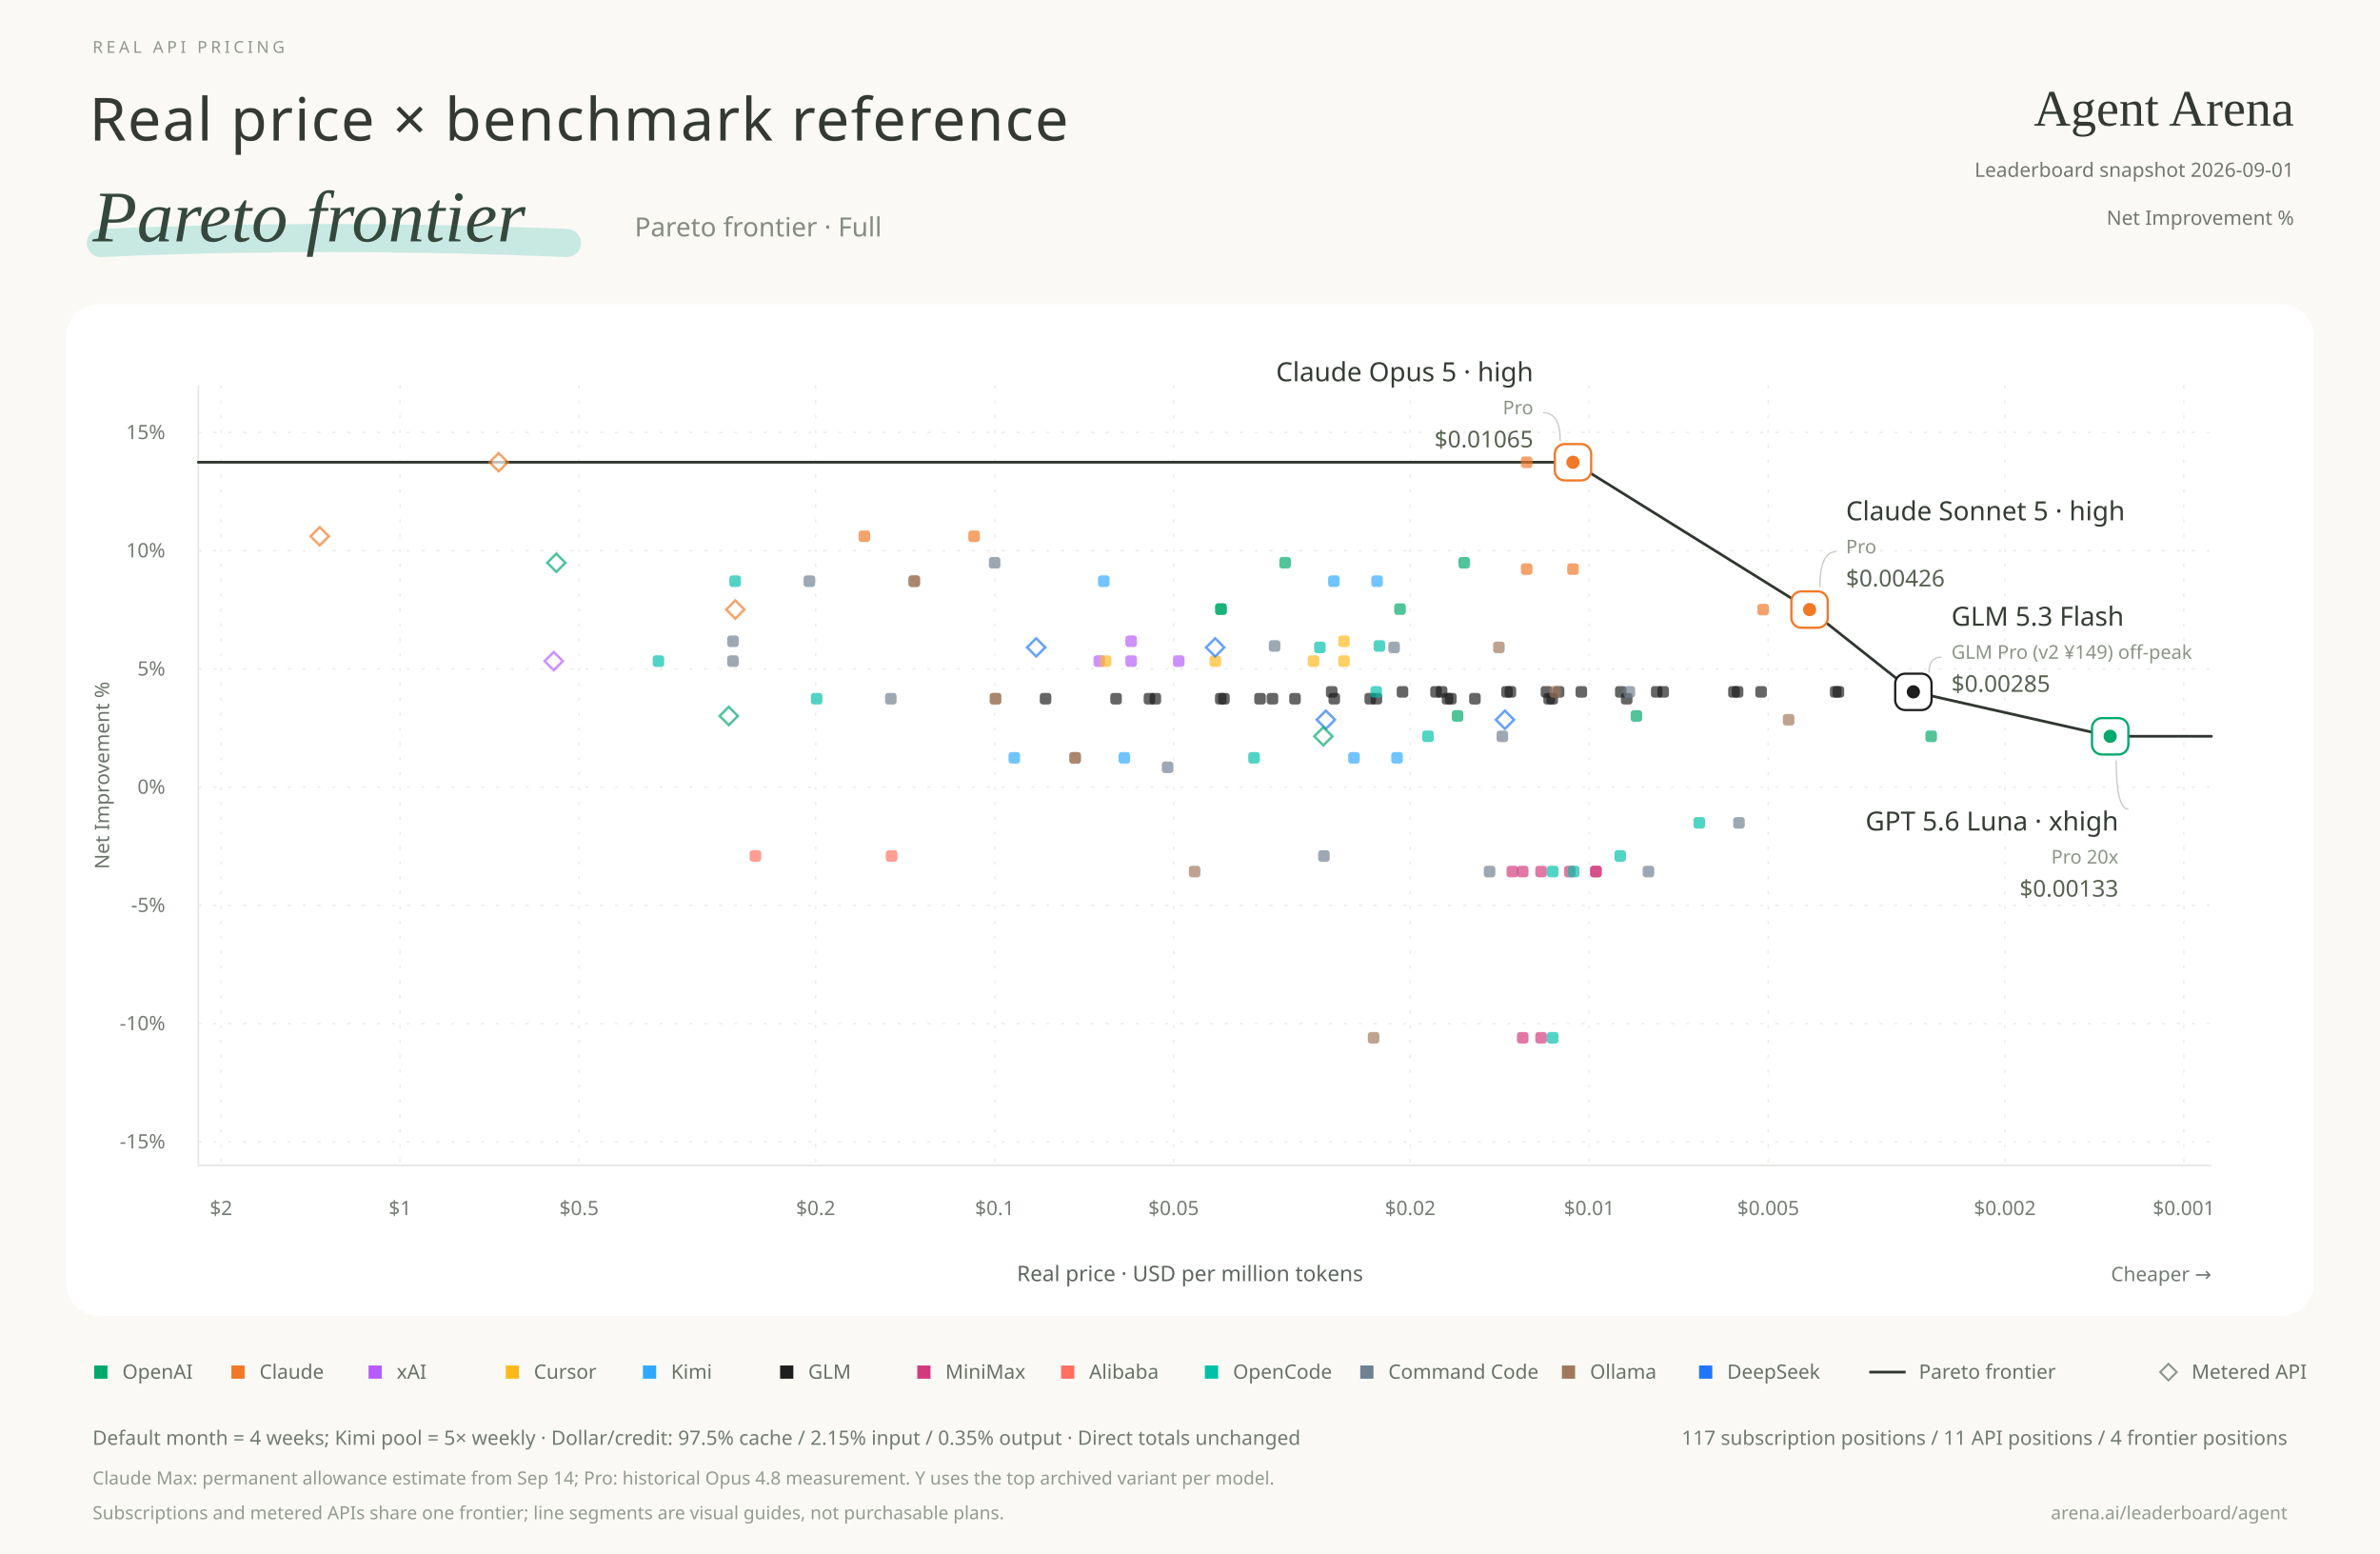
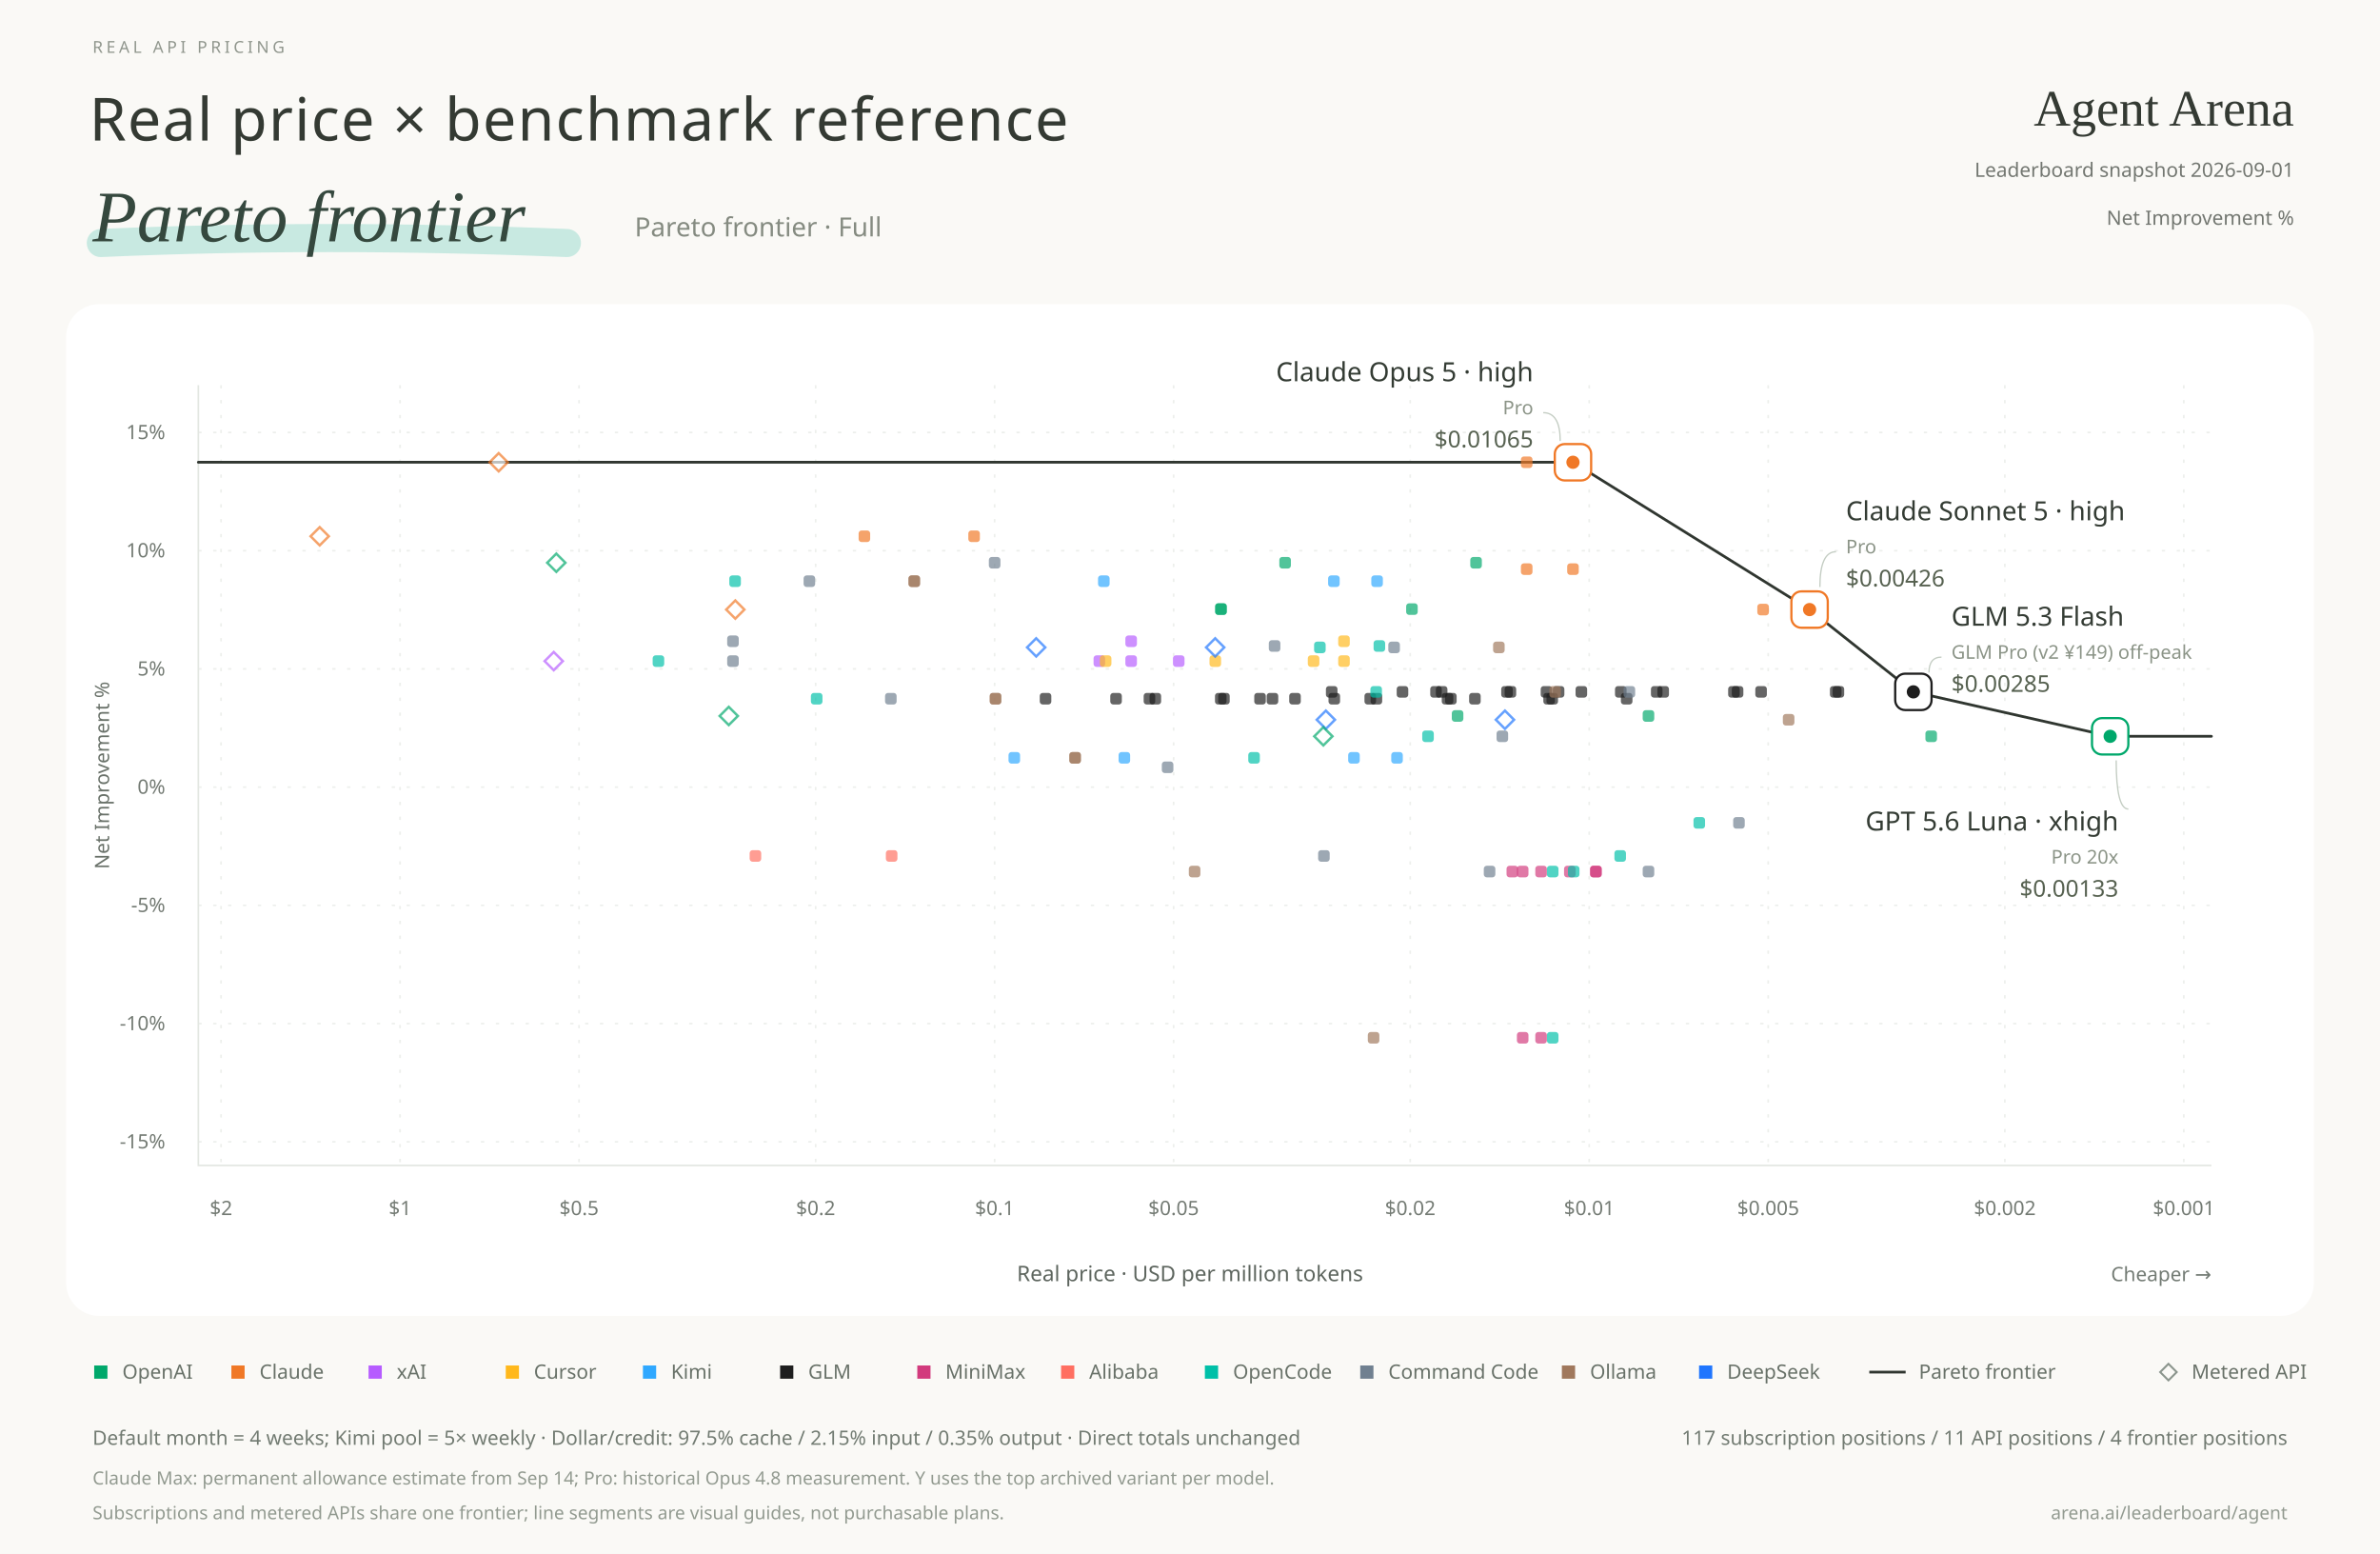
<svg xmlns="http://www.w3.org/2000/svg" width="1440" height="940" viewBox="0 0 1440 940" role="img" aria-labelledby="title desc">
  <style>text{font-family:"Microsoft YaHei","Segoe UI",sans-serif} .serif{font-family:"Times New Roman",serif} .number{font-family:"Segoe UI",sans-serif;font-variant-numeric:tabular-nums} .label-name{paint-order:stroke;stroke:#fff;stroke-width:5px;stroke-linejoin:round} .point:hover{opacity:1}</style>
  <rect width="1440" height="940" fill="#FAF9F6" />
  <text x="56.000" y="32.000" font-size="10" fill="#90968D" text-anchor="start" font-weight="400" letter-spacing="2.1">REAL API PRICING</text>
  <text x="54.000" y="85.000" font-size="36" fill="#343A33" text-anchor="start" font-weight="300" letter-spacing=".8">Real price × benchmark reference</text>
  <path d="M61 147 Q197 141 343 147" stroke="#9FDDD0" stroke-width="17" stroke-linecap="round" opacity=".55" fill="none" />
  <text x="56.000" y="146.000" font-size="44" fill="#35483E" text-anchor="start" font-weight="400" class="serif" font-style="italic">Pareto frontier</text>
  <text x="384.000" y="143.000" font-size="16" fill="#858B81" text-anchor="start" font-weight="300">Pareto frontier · Full</text>
  <text x="1388.000" y="76.000" font-size="31" fill="#343A33" text-anchor="end" font-weight="400" class="serif">Agent Arena</text>
  <text x="1388.000" y="107.000" font-size="12" fill="#737771" text-anchor="end" font-weight="400">Leaderboard snapshot  2026-09-01</text>
  <text x="1388.000" y="136.000" font-size="12" fill="#737771" text-anchor="end" font-weight="400">Net Improvement %</text>
  <rect x="40" y="184" width="1360" height="612" rx="20" fill="#FFFFFF" />
  <path d="M1321.304 233V705" stroke="#E8EBE7" stroke-dasharray="2 7" opacity=".8" />
  <text x="1321.304" y="735.000" font-size="12" fill="#747B74" text-anchor="middle" font-weight="400" class="number">$0.001</text>
  <path d="M1213.008 233V705" stroke="#E8EBE7" stroke-dasharray="2 7" opacity=".8" />
  <text x="1213.008" y="735.000" font-size="12" fill="#747B74" text-anchor="middle" font-weight="400" class="number">$0.002</text>
  <path d="M1069.848 233V705" stroke="#E8EBE7" stroke-dasharray="2 7" opacity=".8" />
  <text x="1069.848" y="735.000" font-size="12" fill="#747B74" text-anchor="middle" font-weight="400" class="number">$0.005</text>
  <path d="M961.552 233V705" stroke="#E8EBE7" stroke-dasharray="2 7" opacity=".8" />
  <text x="961.552" y="735.000" font-size="12" fill="#747B74" text-anchor="middle" font-weight="400" class="number">$0.01</text>
  <path d="M853.255 233V705" stroke="#E8EBE7" stroke-dasharray="2 7" opacity=".8" />
  <text x="853.255" y="735.000" font-size="12" fill="#747B74" text-anchor="middle" font-weight="400" class="number">$0.02</text>
  <path d="M710.095 233V705" stroke="#E8EBE7" stroke-dasharray="2 7" opacity=".8" />
  <text x="710.095" y="735.000" font-size="12" fill="#747B74" text-anchor="middle" font-weight="400" class="number">$0.05</text>
  <path d="M601.799 233V705" stroke="#E8EBE7" stroke-dasharray="2 7" opacity=".8" />
  <text x="601.799" y="735.000" font-size="12" fill="#747B74" text-anchor="middle" font-weight="400" class="number">$0.1</text>
  <path d="M493.503 233V705" stroke="#E8EBE7" stroke-dasharray="2 7" opacity=".8" />
  <text x="493.503" y="735.000" font-size="12" fill="#747B74" text-anchor="middle" font-weight="400" class="number">$0.2</text>
  <path d="M350.343 233V705" stroke="#E8EBE7" stroke-dasharray="2 7" opacity=".8" />
  <text x="350.343" y="735.000" font-size="12" fill="#747B74" text-anchor="middle" font-weight="400" class="number">$0.5</text>
  <path d="M242.047 233V705" stroke="#E8EBE7" stroke-dasharray="2 7" opacity=".8" />
  <text x="242.047" y="735.000" font-size="12" fill="#747B74" text-anchor="middle" font-weight="400" class="number">$1</text>
  <path d="M133.751 233V705" stroke="#E8EBE7" stroke-dasharray="2 7" opacity=".8" />
  <text x="133.751" y="735.000" font-size="12" fill="#747B74" text-anchor="middle" font-weight="400" class="number">$2</text>
  <path d="M120 690.697H1338" stroke="#E8EBE7" stroke-dasharray="2 7" opacity=".8" />
  <text x="100.000" y="694.697" font-size="12" fill="#747B74" text-anchor="end" font-weight="400" class="number">-15%</text>
  <path d="M120 619.182H1338" stroke="#E8EBE7" stroke-dasharray="2 7" opacity=".8" />
  <text x="100.000" y="623.182" font-size="12" fill="#747B74" text-anchor="end" font-weight="400" class="number">-10%</text>
  <path d="M120 547.667H1338" stroke="#E8EBE7" stroke-dasharray="2 7" opacity=".8" />
  <text x="100.000" y="551.667" font-size="12" fill="#747B74" text-anchor="end" font-weight="400" class="number">-5%</text>
  <path d="M120 476.152H1338" stroke="#E8EBE7" stroke-dasharray="2 7" opacity=".8" />
  <text x="100.000" y="480.152" font-size="12" fill="#747B74" text-anchor="end" font-weight="400" class="number">0%</text>
  <path d="M120 404.636H1338" stroke="#E8EBE7" stroke-dasharray="2 7" opacity=".8" />
  <text x="100.000" y="408.636" font-size="12" fill="#747B74" text-anchor="end" font-weight="400" class="number">5%</text>
  <path d="M120 333.121H1338" stroke="#E8EBE7" stroke-dasharray="2 7" opacity=".8" />
  <text x="100.000" y="337.121" font-size="12" fill="#747B74" text-anchor="end" font-weight="400" class="number">10%</text>
  <path d="M120 261.606H1338" stroke="#E8EBE7" stroke-dasharray="2 7" opacity=".8" />
  <text x="100.000" y="265.606" font-size="12" fill="#747B74" text-anchor="end" font-weight="400" class="number">15%</text>
  <path d="M120 233V705H1338" fill="none" stroke="#E3E7E2" />
  <text x="66.000" y="469.000" font-size="12" fill="#697169" text-anchor="middle" font-weight="400" transform="rotate(-90 66 469.0)">Net Improvement %</text>
  <text x="720.000" y="775.000" font-size="13" fill="#5D655E" text-anchor="middle" font-weight="400">Real price · USD per million tokens</text>
  <text x="1338.000" y="775.000" font-size="12" fill="#737B74" text-anchor="end" font-weight="400">Cheaper →</text>
  <path id="frontier" d="M120.000,279.628 L951.712,279.628 L1094.872,368.736 L1157.672,418.510 L1276.748,445.400 L1338.000,445.400" fill="none" stroke="#303630" stroke-width="1.65" stroke-linecap="round" stroke-linejoin="round" />
  <g class="point" data-billing="subscription" data-frontier="false" data-price="0.03247" data-score="9.49" data-x="777.545" data-y="340.416" transform="translate(777.545 340.416)">
    <rect x="-3.5" y="-3.5" width="7" height="7" rx="1.8" fill="#00A86B" opacity=".68" />
  </g>
-   <g class="point" data-billing="subscription" data-frontier="false" data-price="0.01623" data-score="9.49" data-x="885.889" data-y="340.416" transform="translate(885.889 340.416)">
+   <g class="point" data-billing="subscription" data-frontier="false" data-price="0.0155" data-score="9.49" data-x="893.079" data-y="340.416" transform="translate(893.079 340.416)">
    <rect x="-3.5" y="-3.5" width="7" height="7" rx="1.8" fill="#00A86B" opacity=".68" />
  </g>
  <g class="point" data-billing="subscription" data-frontier="false" data-price="0.00266" data-score="2.15" data-x="1168.452" data-y="445.400" transform="translate(1168.452 445.400)">
    <rect x="-3.5" y="-3.5" width="7" height="7" rx="1.8" fill="#00A86B" opacity=".68" />
  </g>
  <g class="point" data-billing="subscription" data-frontier="true" data-price="0.00133" data-score="2.15" data-x="1276.748" data-y="445.400" transform="translate(1276.748 445.400)">
    <rect x="-11" y="-11" width="22" height="22" rx="6" fill="#FFF" stroke="#00A86B" stroke-width="1.35" />
    <circle r="4" fill="#00A86B" />
  </g>
  <g class="point" data-billing="subscription" data-frontier="true" data-price="0.01065" data-score="13.74" data-x="951.712" data-y="279.628" transform="translate(951.712 279.628)">
    <rect x="-11" y="-11" width="22" height="22" rx="6" fill="#FFF" stroke="#F07826" stroke-width="1.35" />
    <circle r="4" fill="#F07826" />
  </g>
  <g class="point" data-billing="subscription" data-frontier="false" data-price="0.01274" data-score="13.74" data-x="923.717" data-y="279.628" transform="translate(923.717 279.628)">
    <rect x="-3.5" y="-3.5" width="7" height="7" rx="1.8" fill="#F07826" opacity=".68" />
  </g>
  <g class="point" data-billing="subscription" data-frontier="false" data-price="0.05894" data-score="5.33" data-x="684.395" data-y="399.916" transform="translate(684.395 399.916)">
    <rect x="-3.5" y="-3.5" width="7" height="7" rx="1.8" fill="#B65CFF" opacity=".68" />
  </g>
  <g class="point" data-billing="subscription" data-frontier="false" data-price="0.04902" data-score="5.33" data-x="713.188" data-y="399.916" transform="translate(713.188 399.916)">
    <rect x="-3.5" y="-3.5" width="7" height="7" rx="1.8" fill="#B65CFF" opacity=".68" />
  </g>
  <g class="point" data-billing="subscription" data-frontier="false" data-price="0.06667" data-score="5.33" data-x="665.141" data-y="399.916" transform="translate(665.141 399.916)">
    <rect x="-3.5" y="-3.5" width="7" height="7" rx="1.8" fill="#B65CFF" opacity=".68" />
  </g>
  <g class="point" data-billing="subscription" data-frontier="false" data-price="0.02585" data-score="5.33" data-x="813.168" data-y="399.916" transform="translate(813.168 399.916)">
    <rect x="-3.5" y="-3.5" width="7" height="7" rx="1.8" fill="#FFB81C" opacity=".68" />
  </g>
  <g class="point" data-billing="subscription" data-frontier="false" data-price="0.06506" data-score="5.33" data-x="668.960" data-y="399.916" transform="translate(668.960 399.916)">
    <rect x="-3.5" y="-3.5" width="7" height="7" rx="1.8" fill="#FFB81C" opacity=".68" />
  </g>
  <g class="point" data-billing="subscription" data-frontier="false" data-price="0.04255" data-score="5.33" data-x="735.303" data-y="399.916" transform="translate(735.303 399.916)">
    <rect x="-3.5" y="-3.5" width="7" height="7" rx="1.8" fill="#FFB81C" opacity=".68" />
  </g>
  <g class="point" data-billing="subscription" data-frontier="false" data-price="0.02908" data-score="5.33" data-x="794.772" data-y="399.916" transform="translate(794.772 399.916)">
    <rect x="-3.5" y="-3.5" width="7" height="7" rx="1.8" fill="#FFB81C" opacity=".68" />
  </g>
  <g class="point" data-billing="subscription" data-frontier="false" data-price="0.02688" data-score="8.71" data-x="807.063" data-y="351.572" transform="translate(807.063 351.572)">
    <rect x="-3.5" y="-3.5" width="7" height="7" rx="1.8" fill="#2FA8FF" opacity=".68" />
  </g>
  <g class="point" data-billing="subscription" data-frontier="false" data-price="0.06552" data-score="8.71" data-x="667.859" data-y="351.572" transform="translate(667.859 351.572)">
    <rect x="-3.5" y="-3.5" width="7" height="7" rx="1.8" fill="#2FA8FF" opacity=".68" />
  </g>
  <g class="point" data-billing="subscription" data-frontier="false" data-price="0.02274" data-score="8.71" data-x="833.195" data-y="351.572" transform="translate(833.195 351.572)">
    <rect x="-3.5" y="-3.5" width="7" height="7" rx="1.8" fill="#2FA8FF" opacity=".68" />
  </g>
  <g class="point" data-billing="subscription" data-frontier="false" data-price="0.02487" data-score="1.24" data-x="819.206" data-y="458.416" transform="translate(819.206 458.416)">
    <rect x="-3.5" y="-3.5" width="7" height="7" rx="1.8" fill="#2FA8FF" opacity=".68" />
  </g>
  <g class="point" data-billing="subscription" data-frontier="false" data-price="0.06051" data-score="1.24" data-x="680.287" data-y="458.416" transform="translate(680.287 458.416)">
    <rect x="-3.5" y="-3.5" width="7" height="7" rx="1.8" fill="#2FA8FF" opacity=".68" />
  </g>
  <g class="point" data-billing="subscription" data-frontier="false" data-price="0.09267" data-score="1.24" data-x="613.693" data-y="458.416" transform="translate(613.693 458.416)">
    <rect x="-3.5" y="-3.5" width="7" height="7" rx="1.8" fill="#2FA8FF" opacity=".68" />
  </g>
  <g class="point" data-billing="subscription" data-frontier="false" data-price="0.02105" data-score="1.24" data-x="845.261" data-y="458.416" transform="translate(845.261 458.416)">
    <rect x="-3.5" y="-3.5" width="7" height="7" rx="1.8" fill="#2FA8FF" opacity=".68" />
  </g>
  <g class="point" data-billing="subscription" data-frontier="false" data-price="0.08211" data-score="3.74" data-x="632.595" data-y="422.658" transform="translate(632.595 422.658)">
    <rect x="-3.5" y="-3.5" width="7" height="7" rx="1.8" fill="#1E1E1E" opacity=".68" />
  </g>
  <g class="point" data-billing="subscription" data-frontier="false" data-price="0.05491" data-score="3.74" data-x="695.460" data-y="422.658" transform="translate(695.460 422.658)">
    <rect x="-3.5" y="-3.5" width="7" height="7" rx="1.8" fill="#1E1E1E" opacity=".68" />
  </g>
  <g class="point" data-billing="subscription" data-frontier="false" data-price="0.04115" data-score="3.74" data-x="740.531" data-y="422.658" transform="translate(740.531 422.658)">
    <rect x="-3.5" y="-3.5" width="7" height="7" rx="1.8" fill="#1E1E1E" opacity=".68" />
  </g>
  <g class="point" data-billing="subscription" data-frontier="false" data-price="0.02711" data-score="4.03" data-x="805.732" data-y="418.510" transform="translate(805.732 418.510)">
    <rect x="-3.5" y="-3.5" width="7" height="7" rx="1.8" fill="#1E1E1E" opacity=".68" />
  </g>
  <g class="point" data-billing="subscription" data-frontier="false" data-price="0.0181" data-score="4.03" data-x="868.851" data-y="418.510" transform="translate(868.851 418.510)">
    <rect x="-3.5" y="-3.5" width="7" height="7" rx="1.8" fill="#1E1E1E" opacity=".68" />
  </g>
  <g class="point" data-billing="subscription" data-frontier="false" data-price="0.01357" data-score="4.03" data-x="913.856" data-y="418.510" transform="translate(913.856 418.510)">
    <rect x="-3.5" y="-3.5" width="7" height="7" rx="1.8" fill="#1E1E1E" opacity=".68" />
  </g>
  <g class="point" data-billing="subscription" data-frontier="false" data-price="0.0341" data-score="3.74" data-x="769.892" data-y="422.658" transform="translate(769.892 422.658)">
    <rect x="-3.5" y="-3.5" width="7" height="7" rx="1.8" fill="#1E1E1E" opacity=".68" />
  </g>
  <g class="point" data-billing="subscription" data-frontier="false" data-price="0.0228" data-score="3.74" data-x="832.784" data-y="422.658" transform="translate(832.784 422.658)">
    <rect x="-3.5" y="-3.5" width="7" height="7" rx="1.8" fill="#1E1E1E" opacity=".68" />
  </g>
  <g class="point" data-billing="subscription" data-frontier="false" data-price="0.01709" data-score="3.74" data-x="877.822" data-y="422.658" transform="translate(877.822 422.658)">
    <rect x="-3.5" y="-3.5" width="7" height="7" rx="1.8" fill="#1E1E1E" opacity=".68" />
  </g>
  <g class="point" data-billing="subscription" data-frontier="false" data-price="0.01126" data-score="4.03" data-x="943.010" data-y="418.510" transform="translate(943.010 418.510)">
    <rect x="-3.5" y="-3.5" width="7" height="7" rx="1.8" fill="#1E1E1E" opacity=".68" />
  </g>
  <g class="point" data-billing="subscription" data-frontier="false" data-price="0.00751" data-score="4.03" data-x="1006.290" data-y="418.510" transform="translate(1006.290 418.510)">
    <rect x="-3.5" y="-3.5" width="7" height="7" rx="1.8" fill="#1E1E1E" opacity=".68" />
  </g>
  <g class="point" data-billing="subscription" data-frontier="false" data-price="0.00563" data-score="4.03" data-x="1051.307" data-y="418.510" transform="translate(1051.307 418.510)">
    <rect x="-3.5" y="-3.5" width="7" height="7" rx="1.8" fill="#1E1E1E" opacity=".68" />
  </g>
  <g class="point" data-billing="subscription" data-frontier="false" data-price="0.06249" data-score="3.74" data-x="675.257" data-y="422.658" transform="translate(675.257 422.658)">
    <rect x="-3.5" y="-3.5" width="7" height="7" rx="1.8" fill="#1E1E1E" opacity=".68" />
  </g>
  <g class="point" data-billing="subscription" data-frontier="false" data-price="0.04166" data-score="3.74" data-x="738.606" data-y="422.658" transform="translate(738.606 422.658)">
    <rect x="-3.5" y="-3.5" width="7" height="7" rx="1.8" fill="#1E1E1E" opacity=".68" />
  </g>
  <g class="point" data-billing="subscription" data-frontier="false" data-price="0.03125" data-score="3.74" data-x="783.528" data-y="422.658" transform="translate(783.528 422.658)">
    <rect x="-3.5" y="-3.5" width="7" height="7" rx="1.8" fill="#1E1E1E" opacity=".68" />
  </g>
  <g class="point" data-billing="subscription" data-frontier="false" data-price="0.02061" data-score="4.03" data-x="848.561" data-y="418.510" transform="translate(848.561 418.510)">
    <rect x="-3.5" y="-3.5" width="7" height="7" rx="1.8" fill="#1E1E1E" opacity=".68" />
  </g>
  <g class="point" data-billing="subscription" data-frontier="false" data-price="0.01375" data-score="4.03" data-x="911.797" data-y="418.510" transform="translate(911.797 418.510)">
    <rect x="-3.5" y="-3.5" width="7" height="7" rx="1.8" fill="#1E1E1E" opacity=".68" />
  </g>
  <g class="point" data-billing="subscription" data-frontier="false" data-price="0.01031" data-score="4.03" data-x="956.782" data-y="418.510" transform="translate(956.782 418.510)">
    <rect x="-3.5" y="-3.5" width="7" height="7" rx="1.8" fill="#1E1E1E" opacity=".68" />
  </g>
  <g class="point" data-billing="subscription" data-frontier="false" data-price="0.01731" data-score="3.74" data-x="875.824" data-y="422.658" transform="translate(875.824 422.658)">
    <rect x="-3.5" y="-3.5" width="7" height="7" rx="1.8" fill="#1E1E1E" opacity=".68" />
  </g>
  <g class="point" data-billing="subscription" data-frontier="false" data-price="0.01154" data-score="3.74" data-x="939.173" data-y="422.658" transform="translate(939.173 422.658)">
    <rect x="-3.5" y="-3.5" width="7" height="7" rx="1.8" fill="#1E1E1E" opacity=".68" />
  </g>
  <g class="point" data-billing="subscription" data-frontier="false" data-price="0.00865" data-score="3.74" data-x="984.210" data-y="422.658" transform="translate(984.210 422.658)">
    <rect x="-3.5" y="-3.5" width="7" height="7" rx="1.8" fill="#1E1E1E" opacity=".68" />
  </g>
  <g class="point" data-billing="subscription" data-frontier="false" data-price="0.00571" data-score="4.03" data-x="1049.102" data-y="418.510" transform="translate(1049.102 418.510)">
    <rect x="-3.5" y="-3.5" width="7" height="7" rx="1.8" fill="#1E1E1E" opacity=".68" />
  </g>
  <g class="point" data-billing="subscription" data-frontier="false" data-price="0.00381" data-score="4.03" data-x="1112.315" data-y="418.510" transform="translate(1112.315 418.510)">
    <rect x="-3.5" y="-3.5" width="7" height="7" rx="1.8" fill="#1E1E1E" opacity=".68" />
  </g>
  <g class="point" data-billing="subscription" data-frontier="true" data-price="0.00285" data-score="4.03" data-x="1157.672" data-y="418.510" transform="translate(1157.672 418.510)">
    <rect x="-11" y="-11" width="22" height="22" rx="6" fill="#FFF" stroke="#1E1E1E" stroke-width="1.35" />
    <circle r="4" fill="#1E1E1E" />
  </g>
  <g class="point" data-billing="subscription" data-frontier="false" data-price="0.05367" data-score="3.74" data-x="699.029" data-y="422.658" transform="translate(699.029 422.658)">
    <rect x="-3.5" y="-3.5" width="7" height="7" rx="1.8" fill="#1E1E1E" opacity=".68" />
  </g>
  <g class="point" data-billing="subscription" data-frontier="false" data-price="0.03578" data-score="3.74" data-x="762.378" data-y="422.658" transform="translate(762.378 422.658)">
    <rect x="-3.5" y="-3.5" width="7" height="7" rx="1.8" fill="#1E1E1E" opacity=".68" />
  </g>
  <g class="point" data-billing="subscription" data-frontier="false" data-price="0.02684" data-score="3.74" data-x="807.296" data-y="422.658" transform="translate(807.296 422.658)">
    <rect x="-3.5" y="-3.5" width="7" height="7" rx="1.8" fill="#1E1E1E" opacity=".68" />
  </g>
  <g class="point" data-billing="subscription" data-frontier="false" data-price="0.01771" data-score="4.03" data-x="872.254" data-y="418.510" transform="translate(872.254 418.510)">
    <rect x="-3.5" y="-3.5" width="7" height="7" rx="1.8" fill="#1E1E1E" opacity=".68" />
  </g>
  <g class="point" data-billing="subscription" data-frontier="false" data-price="0.0118" data-score="4.03" data-x="935.692" data-y="418.510" transform="translate(935.692 418.510)">
    <rect x="-3.5" y="-3.5" width="7" height="7" rx="1.8" fill="#1E1E1E" opacity=".68" />
  </g>
  <g class="point" data-billing="subscription" data-frontier="false" data-price="0.00885" data-score="4.03" data-x="980.639" data-y="418.510" transform="translate(980.639 418.510)">
    <rect x="-3.5" y="-3.5" width="7" height="7" rx="1.8" fill="#1E1E1E" opacity=".68" />
  </g>
  <g class="point" data-billing="subscription" data-frontier="false" data-price="0.02335" data-score="3.74" data-x="829.059" data-y="422.658" transform="translate(829.059 422.658)">
    <rect x="-3.5" y="-3.5" width="7" height="7" rx="1.8" fill="#1E1E1E" opacity=".68" />
  </g>
  <g class="point" data-billing="subscription" data-frontier="false" data-price="0.01557" data-score="3.74" data-x="892.375" data-y="422.658" transform="translate(892.375 422.658)">
    <rect x="-3.5" y="-3.5" width="7" height="7" rx="1.8" fill="#1E1E1E" opacity=".68" />
  </g>
  <g class="point" data-billing="subscription" data-frontier="false" data-price="0.01168" data-score="3.74" data-x="937.289" data-y="422.658" transform="translate(937.289 422.658)">
    <rect x="-3.5" y="-3.5" width="7" height="7" rx="1.8" fill="#1E1E1E" opacity=".68" />
  </g>
  <g class="point" data-billing="subscription" data-frontier="false" data-price="0.0077" data-score="4.03" data-x="1002.387" data-y="418.510" transform="translate(1002.387 418.510)">
    <rect x="-3.5" y="-3.5" width="7" height="7" rx="1.8" fill="#1E1E1E" opacity=".68" />
  </g>
  <g class="point" data-billing="subscription" data-frontier="false" data-price="0.00514" data-score="4.03" data-x="1065.533" data-y="418.510" transform="translate(1065.533 418.510)">
    <rect x="-3.5" y="-3.5" width="7" height="7" rx="1.8" fill="#1E1E1E" opacity=".68" />
  </g>
  <g class="point" data-billing="subscription" data-frontier="false" data-price="0.00385" data-score="4.03" data-x="1110.683" data-y="418.510" transform="translate(1110.683 418.510)">
    <rect x="-3.5" y="-3.5" width="7" height="7" rx="1.8" fill="#1E1E1E" opacity=".68" />
  </g>
  <g class="point" data-billing="subscription" data-frontier="false" data-price="0.01205" data-score="-3.57" data-x="932.416" data-y="527.213" transform="translate(932.416 527.213)">
    <rect x="-3.5" y="-3.5" width="7" height="7" rx="1.8" fill="#D23A7D" opacity=".68" />
  </g>
  <g class="point" data-billing="subscription" data-frontier="false" data-price="0.00975" data-score="-3.57" data-x="965.507" data-y="527.213" transform="translate(965.507 527.213)">
    <rect x="-3.5" y="-3.5" width="7" height="7" rx="1.8" fill="#D23A7D" opacity=".68" />
  </g>
  <g class="point" data-billing="subscription" data-frontier="false" data-price="0.00974" data-score="-3.57" data-x="965.667" data-y="527.213" transform="translate(965.667 527.213)">
    <rect x="-3.5" y="-3.5" width="7" height="7" rx="1.8" fill="#D23A7D" opacity=".68" />
  </g>
  <g class="point" data-billing="subscription" data-frontier="false" data-price="0.01294" data-score="-3.57" data-x="921.283" data-y="527.213" transform="translate(921.283 527.213)">
    <rect x="-3.5" y="-3.5" width="7" height="7" rx="1.8" fill="#D23A7D" opacity=".68" />
  </g>
  <g class="point" data-billing="subscription" data-frontier="false" data-price="0.01078" data-score="-3.57" data-x="949.817" data-y="527.213" transform="translate(949.817 527.213)">
    <rect x="-3.5" y="-3.5" width="7" height="7" rx="1.8" fill="#D23A7D" opacity=".68" />
  </g>
  <g class="point" data-billing="subscription" data-frontier="false" data-price="0.01347" data-score="-3.57" data-x="915.011" data-y="527.213" transform="translate(915.011 527.213)">
    <rect x="-3.5" y="-3.5" width="7" height="7" rx="1.8" fill="#D23A7D" opacity=".68" />
  </g>
  <g class="point" data-billing="subscription" data-frontier="false" data-price="0.14901" data-score="-2.91" data-x="539.485" data-y="517.773" transform="translate(539.485 517.773)">
    <rect x="-3.5" y="-3.5" width="7" height="7" rx="1.8" fill="#FF6F61" opacity=".68" />
  </g>
  <g class="point" data-billing="subscription" data-frontier="false" data-price="0.25253" data-score="-2.91" data-x="457.066" data-y="517.773" transform="translate(457.066 517.773)">
    <rect x="-3.5" y="-3.5" width="7" height="7" rx="1.8" fill="#FF6F61" opacity=".68" />
  </g>
  <g class="point" data-billing="subscription" data-frontier="false" data-price="0.36765" data-score="5.33" data-x="398.383" data-y="399.916" transform="translate(398.383 399.916)">
    <rect x="-3.5" y="-3.5" width="7" height="7" rx="1.8" fill="#00C0A8" opacity=".68" />
  </g>
  <g class="point" data-billing="subscription" data-frontier="false" data-price="0.01867" data-score="2.15" data-x="864.007" data-y="445.400" transform="translate(864.007 445.400)">
    <rect x="-3.5" y="-3.5" width="7" height="7" rx="1.8" fill="#00C0A8" opacity=".68" />
  </g>
  <g class="point" data-billing="subscription" data-frontier="false" data-price="0.02282" data-score="4.03" data-x="832.647" data-y="418.510" transform="translate(832.647 418.510)">
    <rect x="-3.5" y="-3.5" width="7" height="7" rx="1.8" fill="#00C0A8" opacity=".68" />
  </g>
  <g class="point" data-billing="subscription" data-frontier="false" data-price="0.1992" data-score="3.74" data-x="494.129" data-y="422.658" transform="translate(494.129 422.658)">
    <rect x="-3.5" y="-3.5" width="7" height="7" rx="1.8" fill="#00C0A8" opacity=".68" />
  </g>
  <g class="point" data-billing="subscription" data-frontier="false" data-price="0.27322" data-score="8.71" data-x="444.763" data-y="351.572" transform="translate(444.763 351.572)">
    <rect x="-3.5" y="-3.5" width="7" height="7" rx="1.8" fill="#00C0A8" opacity=".68" />
  </g>
  <g class="point" data-billing="subscription" data-frontier="false" data-price="0.03662" data-score="1.24" data-x="758.753" data-y="458.416" transform="translate(758.753 458.416)">
    <rect x="-3.5" y="-3.5" width="7" height="7" rx="1.8" fill="#00C0A8" opacity=".68" />
  </g>
  <g class="point" data-billing="subscription" data-frontier="false" data-price="0.01062" data-score="-3.57" data-x="952.153" data-y="527.213" transform="translate(952.153 527.213)">
    <rect x="-3.5" y="-3.5" width="7" height="7" rx="1.8" fill="#00C0A8" opacity=".68" />
  </g>
  <g class="point" data-billing="subscription" data-frontier="false" data-price="0.01152" data-score="-3.57" data-x="939.444" data-y="527.213" transform="translate(939.444 527.213)">
    <rect x="-3.5" y="-3.5" width="7" height="7" rx="1.8" fill="#00C0A8" opacity=".68" />
  </g>
  <g class="point" data-billing="subscription" data-frontier="false" data-price="0.01152" data-score="-10.6" data-x="939.444" data-y="627.764" transform="translate(939.444 627.764)">
    <rect x="-3.5" y="-3.5" width="7" height="7" rx="1.8" fill="#00C0A8" opacity=".68" />
  </g>
  <g class="point" data-billing="subscription" data-frontier="false" data-price="0.00887" data-score="-2.91" data-x="980.286" data-y="517.773" transform="translate(980.286 517.773)">
    <rect x="-3.5" y="-3.5" width="7" height="7" rx="1.8" fill="#00C0A8" opacity=".68" />
  </g>
  <g class="point" data-billing="subscription" data-frontier="false" data-price="0.02838" data-score="5.91" data-x="798.579" data-y="391.621" transform="translate(798.579 391.621)">
    <rect x="-3.5" y="-3.5" width="7" height="7" rx="1.8" fill="#00C0A8" opacity=".68" />
  </g>
  <g class="point" data-billing="subscription" data-frontier="false" data-price="0.02254" data-score="5.97" data-x="834.576" data-y="390.762" transform="translate(834.576 390.762)">
    <rect x="-3.5" y="-3.5" width="7" height="7" rx="1.8" fill="#00C0A8" opacity=".68" />
  </g>
  <g class="point" data-billing="subscription" data-frontier="false" data-price="0.00653" data-score="-1.51" data-x="1028.137" data-y="497.749" transform="translate(1028.137 497.749)">
    <rect x="-3.5" y="-3.5" width="7" height="7" rx="1.8" fill="#00C0A8" opacity=".68" />
  </g>
  <g class="point" data-billing="subscription" data-frontier="false" data-price="0.1" data-score="9.49" data-x="601.799" data-y="340.416" transform="translate(601.799 340.416)">
    <rect x="-3.5" y="-3.5" width="7" height="7" rx="1.8" fill="#708090" opacity=".68" />
  </g>
  <g class="point" data-billing="subscription" data-frontier="false" data-price="0.0056" data-score="-1.51" data-x="1052.141" data-y="497.749" transform="translate(1052.141 497.749)">
    <rect x="-3.5" y="-3.5" width="7" height="7" rx="1.8" fill="#708090" opacity=".68" />
  </g>
  <g class="point" data-billing="subscription" data-frontier="false" data-price="0.01471" data-score="-3.57" data-x="901.253" data-y="527.213" transform="translate(901.253 527.213)">
    <rect x="-3.5" y="-3.5" width="7" height="7" rx="1.8" fill="#708090" opacity=".68" />
  </g>
  <g class="point" data-billing="subscription" data-frontier="false" data-price="0.00856" data-score="4.03" data-x="985.844" data-y="418.510" transform="translate(985.844 418.510)">
    <rect x="-3.5" y="-3.5" width="7" height="7" rx="1.8" fill="#708090" opacity=".68" />
  </g>
  <g class="point" data-billing="subscription" data-frontier="false" data-price="0.02794" data-score="-2.91" data-x="801.021" data-y="517.773" transform="translate(801.021 517.773)">
    <rect x="-3.5" y="-3.5" width="7" height="7" rx="1.8" fill="#708090" opacity=".68" />
  </g>
  <g class="point" data-billing="subscription" data-frontier="false" data-price="0.02129" data-score="5.91" data-x="843.490" data-y="391.621" transform="translate(843.490 391.621)">
    <rect x="-3.5" y="-3.5" width="7" height="7" rx="1.8" fill="#708090" opacity=".68" />
  </g>
  <g class="point" data-billing="subscription" data-frontier="false" data-price="0.014" data-score="2.15" data-x="908.982" data-y="445.400" transform="translate(908.982 445.400)">
    <rect x="-3.5" y="-3.5" width="7" height="7" rx="1.8" fill="#708090" opacity=".68" />
  </g>
  <g class="point" data-billing="subscription" data-frontier="false" data-price="0.00795" data-score="-3.57" data-x="997.395" data-y="527.213" transform="translate(997.395 527.213)">
    <rect x="-3.5" y="-3.5" width="7" height="7" rx="1.8" fill="#708090" opacity=".68" />
  </g>
  <g class="point" data-billing="subscription" data-frontier="false" data-price="0.03382" data-score="5.97" data-x="771.180" data-y="390.762" transform="translate(771.180 390.762)">
    <rect x="-3.5" y="-3.5" width="7" height="7" rx="1.8" fill="#708090" opacity=".68" />
  </g>
  <g class="point" data-billing="subscription" data-frontier="false" data-price="0.14948" data-score="3.74" data-x="538.993" data-y="422.658" transform="translate(538.993 422.658)">
    <rect x="-3.5" y="-3.5" width="7" height="7" rx="1.8" fill="#708090" opacity=".68" />
  </g>
  <g class="point" data-billing="subscription" data-frontier="false" data-price="0.20492" data-score="8.71" data-x="489.706" data-y="351.572" transform="translate(489.706 351.572)">
    <rect x="-3.5" y="-3.5" width="7" height="7" rx="1.8" fill="#708090" opacity=".68" />
  </g>
  <g class="point" data-billing="subscription" data-frontier="false" data-price="0.27548" data-score="6.17" data-x="443.476" data-y="387.902" transform="translate(443.476 387.902)">
    <rect x="-3.5" y="-3.5" width="7" height="7" rx="1.8" fill="#708090" opacity=".68" />
  </g>
  <g class="point" data-billing="subscription" data-frontier="false" data-price="0.27548" data-score="5.33" data-x="443.476" data-y="399.916" transform="translate(443.476 399.916)">
    <rect x="-3.5" y="-3.5" width="7" height="7" rx="1.8" fill="#708090" opacity=".68" />
  </g>
  <g class="point" data-billing="subscription" data-frontier="false" data-price="0.05118" data-score="0.84" data-x="706.451" data-y="464.137" transform="translate(706.451 464.137)">
    <rect x="-3.5" y="-3.5" width="7" height="7" rx="1.8" fill="#708090" opacity=".68" />
  </g>
  <g class="point" data-billing="subscription" data-frontier="false" data-price="0.00462" data-score="2.85" data-x="1082.197" data-y="435.388" transform="translate(1082.197 435.388)">
    <rect x="-3.5" y="-3.5" width="7" height="7" rx="1.8" fill="#A0785C" opacity=".68" />
  </g>
  <g class="point" data-billing="subscription" data-frontier="false" data-price="0.01419" data-score="5.91" data-x="906.876" data-y="391.621" transform="translate(906.876 391.621)">
    <rect x="-3.5" y="-3.5" width="7" height="7" rx="1.8" fill="#A0785C" opacity=".68" />
  </g>
  <g class="point" data-billing="subscription" data-frontier="false" data-price="0.09965" data-score="3.74" data-x="602.347" data-y="422.658" transform="translate(602.347 422.658)">
    <rect x="-3.5" y="-3.5" width="7" height="7" rx="1.8" fill="#A0785C" opacity=".68" />
  </g>
  <g class="point" data-billing="subscription" data-frontier="false" data-price="0.01141" data-score="4.03" data-x="940.943" data-y="418.510" transform="translate(940.943 418.510)">
    <rect x="-3.5" y="-3.5" width="7" height="7" rx="1.8" fill="#A0785C" opacity=".68" />
  </g>
  <g class="point" data-billing="subscription" data-frontier="false" data-price="0.13652" data-score="8.71" data-x="553.162" data-y="351.572" transform="translate(553.162 351.572)">
    <rect x="-3.5" y="-3.5" width="7" height="7" rx="1.8" fill="#A0785C" opacity=".68" />
  </g>
  <g class="point" data-billing="subscription" data-frontier="false" data-price="0.07323" data-score="1.24" data-x="650.478" data-y="458.416" transform="translate(650.478 458.416)">
    <rect x="-3.5" y="-3.5" width="7" height="7" rx="1.8" fill="#A0785C" opacity=".68" />
  </g>
  <g class="point" data-billing="subscription" data-frontier="false" data-price="0.0461" data-score="-3.57" data-x="722.784" data-y="527.213" transform="translate(722.784 527.213)">
    <rect x="-3.5" y="-3.5" width="7" height="7" rx="1.8" fill="#A0785C" opacity=".68" />
  </g>
  <g class="point" data-billing="subscription" data-frontier="false" data-price="0.02305" data-score="-10.6" data-x="831.080" data-y="627.764" transform="translate(831.080 627.764)">
    <rect x="-3.5" y="-3.5" width="7" height="7" rx="1.8" fill="#A0785C" opacity=".68" />
  </g>
  <g class="point" data-billing="subscription" data-frontier="false" data-price="0.09967" data-score="3.74" data-x="602.316" data-y="422.658" transform="translate(602.316 422.658)">
    <rect x="-3.5" y="-3.5" width="7" height="7" rx="1.8" fill="#A0785C" opacity=".68" />
  </g>
  <g class="point" data-billing="subscription" data-frontier="false" data-price="0.1365" data-score="8.71" data-x="553.185" data-y="351.572" transform="translate(553.185 351.572)">
    <rect x="-3.5" y="-3.5" width="7" height="7" rx="1.8" fill="#A0785C" opacity=".68" />
  </g>
  <g class="point" data-billing="subscription" data-frontier="false" data-price="0.07322" data-score="1.24" data-x="650.499" data-y="458.416" transform="translate(650.499 458.416)">
    <rect x="-3.5" y="-3.5" width="7" height="7" rx="1.8" fill="#A0785C" opacity=".68" />
  </g>
  <g class="point" data-billing="subscription" data-frontier="false" data-price="0.01665" data-score="3.01" data-x="881.897" data-y="433.099" transform="translate(881.897 433.099)">
    <rect x="-3.5" y="-3.5" width="7" height="7" rx="1.8" fill="#00A86B" opacity=".68" />
  </g>
  <g class="point" data-billing="subscription" data-frontier="false" data-price="0.04162" data-score="7.53" data-x="738.756" data-y="368.450" transform="translate(738.756 368.450)">
    <rect x="-3.5" y="-3.5" width="7" height="7" rx="1.8" fill="#00A86B" opacity=".68" />
  </g>
  <g class="point" data-billing="subscription" data-frontier="false" data-price="0.04163" data-score="7.53" data-x="738.719" data-y="368.450" transform="translate(738.719 368.450)">
    <rect x="-3.5" y="-3.5" width="7" height="7" rx="1.8" fill="#00A86B" opacity=".68" />
  </g>
-   <g class="point" data-billing="subscription" data-frontier="false" data-price="0.00833" data-score="3.01" data-x="990.100" data-y="433.099" transform="translate(990.100 433.099)">
-     <rect x="-3.5" y="-3.5" width="7" height="7" rx="1.8" fill="#00A86B" opacity=".68" />
-   </g>
-   <g class="point" data-billing="subscription" data-frontier="false" data-price="0.02081" data-score="7.53" data-x="847.052" data-y="368.450" transform="translate(847.052 368.450)">
+   <g class="point" data-billing="subscription" data-frontier="false" data-price="0.00795" data-score="3.01" data-x="997.395" data-y="433.099" transform="translate(997.395 433.099)">
+     <rect x="-3.5" y="-3.5" width="7" height="7" rx="1.8" fill="#00A86B" opacity=".68" />
+   </g>
+   <g class="point" data-billing="subscription" data-frontier="false" data-price="0.01987" data-score="7.53" data-x="854.274" data-y="368.450" transform="translate(854.274 368.450)">
    <rect x="-3.5" y="-3.5" width="7" height="7" rx="1.8" fill="#00A86B" opacity=".68" />
  </g>
  <g class="point" data-billing="subscription" data-frontier="true" data-price="0.00426" data-score="7.51" data-x="1094.872" data-y="368.736" transform="translate(1094.872 368.736)">
    <rect x="-11" y="-11" width="22" height="22" rx="6" fill="#FFF" stroke="#F07826" stroke-width="1.35" />
    <circle r="4" fill="#F07826" />
  </g>
  <g class="point" data-billing="subscription" data-frontier="false" data-price="0.01065" data-score="9.22" data-x="951.712" data-y="344.278" transform="translate(951.712 344.278)">
    <rect x="-3.5" y="-3.5" width="7" height="7" rx="1.8" fill="#F07826" opacity=".68" />
  </g>
  <g class="point" data-billing="subscription" data-frontier="false" data-price="0.0051" data-score="7.51" data-x="1066.754" data-y="368.736" transform="translate(1066.754 368.736)">
    <rect x="-3.5" y="-3.5" width="7" height="7" rx="1.8" fill="#F07826" opacity=".68" />
  </g>
  <g class="point" data-billing="subscription" data-frontier="false" data-price="0.01274" data-score="9.22" data-x="923.717" data-y="344.278" transform="translate(923.717 344.278)">
    <rect x="-3.5" y="-3.5" width="7" height="7" rx="1.8" fill="#F07826" opacity=".68" />
  </g>
  <g class="point" data-billing="subscription" data-frontier="false" data-price="0.1656" data-score="10.61" data-x="522.992" data-y="324.396" transform="translate(522.992 324.396)">
    <rect x="-3.5" y="-3.5" width="7" height="7" rx="1.8" fill="#F07826" opacity=".68" />
  </g>
  <g class="point" data-billing="subscription" data-frontier="false" data-price="0.10828" data-score="10.61" data-x="589.370" data-y="324.396" transform="translate(589.370 324.396)">
    <rect x="-3.5" y="-3.5" width="7" height="7" rx="1.8" fill="#F07826" opacity=".68" />
  </g>
  <g class="point" data-billing="subscription" data-frontier="false" data-price="0.02585" data-score="6.17" data-x="813.168" data-y="387.902" transform="translate(813.168 387.902)">
    <rect x="-3.5" y="-3.5" width="7" height="7" rx="1.8" fill="#FFB81C" opacity=".68" />
  </g>
  <g class="point" data-billing="subscription" data-frontier="false" data-price="0.05894" data-score="6.17" data-x="684.395" data-y="387.902" transform="translate(684.395 387.902)">
    <rect x="-3.5" y="-3.5" width="7" height="7" rx="1.8" fill="#B65CFF" opacity=".68" />
  </g>
  <g class="point" data-billing="subscription" data-frontier="false" data-price="0.01205" data-score="-10.6" data-x="932.416" data-y="627.764" transform="translate(932.416 627.764)">
    <rect x="-3.5" y="-3.5" width="7" height="7" rx="1.8" fill="#D23A7D" opacity=".68" />
  </g>
  <g class="point" data-billing="subscription" data-frontier="false" data-price="0.01294" data-score="-10.6" data-x="921.283" data-y="627.764" transform="translate(921.283 627.764)">
    <rect x="-3.5" y="-3.5" width="7" height="7" rx="1.8" fill="#D23A7D" opacity=".68" />
  </g>
  <g class="point" data-billing="metered" data-frontier="false" data-price="0.01386" data-score="2.85" data-x="910.552" data-y="435.388" transform="translate(910.552 435.388)">
    <path d="M0 -5.5L5.5 0 0 5.5 -5.5 0Z" fill="white" stroke="#1F75FE" stroke-width="1.5" opacity=".68" />
  </g>
  <g class="point" data-billing="metered" data-frontier="false" data-price="0.02773" data-score="2.85" data-x="802.199" data-y="435.388" transform="translate(802.199 435.388)">
    <path d="M0 -5.5L5.5 0 0 5.5 -5.5 0Z" fill="white" stroke="#1F75FE" stroke-width="1.5" opacity=".68" />
  </g>
  <g class="point" data-billing="metered" data-frontier="false" data-price="0.04257" data-score="5.91" data-x="735.230" data-y="391.621" transform="translate(735.230 391.621)">
    <path d="M0 -5.5L5.5 0 0 5.5 -5.5 0Z" fill="white" stroke="#1F75FE" stroke-width="1.5" opacity=".68" />
  </g>
  <g class="point" data-billing="metered" data-frontier="false" data-price="0.08514" data-score="5.91" data-x="626.934" data-y="391.621" transform="translate(626.934 391.621)">
    <path d="M0 -5.5L5.5 0 0 5.5 -5.5 0Z" fill="white" stroke="#1F75FE" stroke-width="1.5" opacity=".68" />
  </g>
  <g class="point" data-billing="metered" data-frontier="false" data-price="0.546" data-score="9.49" data-x="336.592" data-y="340.416" transform="translate(336.592 340.416)">
    <path d="M0 -5.5L5.5 0 0 5.5 -5.5 0Z" fill="white" stroke="#00A86B" stroke-width="1.5" opacity=".68" />
  </g>
  <g class="point" data-billing="metered" data-frontier="false" data-price="0.5515" data-score="5.33" data-x="335.027" data-y="399.916" transform="translate(335.027 399.916)">
    <path d="M0 -5.5L5.5 0 0 5.5 -5.5 0Z" fill="white" stroke="#B65CFF" stroke-width="1.5" opacity=".68" />
  </g>
  <g class="point" data-billing="metered" data-frontier="false" data-price="0.6825" data-score="13.74" data-x="301.729" data-y="279.628" transform="translate(301.729 279.628)">
    <path d="M0 -5.5L5.5 0 0 5.5 -5.5 0Z" fill="white" stroke="#F07826" stroke-width="1.5" opacity=".68" />
  </g>
  <g class="point" data-billing="metered" data-frontier="false" data-price="0.273" data-score="7.51" data-x="444.889" data-y="368.736" transform="translate(444.889 368.736)">
    <path d="M0 -5.5L5.5 0 0 5.5 -5.5 0Z" fill="white" stroke="#F07826" stroke-width="1.5" opacity=".68" />
  </g>
  <g class="point" data-billing="metered" data-frontier="false" data-price="1.365" data-score="10.61" data-x="193.433" data-y="324.396" transform="translate(193.433 324.396)">
    <path d="M0 -5.5L5.5 0 0 5.5 -5.5 0Z" fill="white" stroke="#F07826" stroke-width="1.5" opacity=".68" />
  </g>
  <g class="point" data-billing="metered" data-frontier="false" data-price="0.28" data-score="3.01" data-x="440.933" data-y="433.099" transform="translate(440.933 433.099)">
    <path d="M0 -5.5L5.5 0 0 5.5 -5.5 0Z" fill="white" stroke="#00A86B" stroke-width="1.5" opacity=".68" />
  </g>
  <g class="point" data-billing="metered" data-frontier="false" data-price="0.028" data-score="2.15" data-x="800.685" data-y="445.400" transform="translate(800.685 445.400)">
    <path d="M0 -5.5L5.5 0 0 5.5 -5.5 0Z" fill="white" stroke="#00A86B" stroke-width="1.5" opacity=".68" />
  </g>
  <g class="front-label" data-model="claude-opus-5">
    <path d="M943.995,266.765Q943.995,249.628 933.712,249.628" stroke="#C4CDC3" stroke-width=".8" fill="none" />
    <text x="927.712" y="230.628" font-size="16" fill="#343C34" text-anchor="end" font-weight="400" class="label-name">Claude Opus 5 · high</text>
    <text x="927.712" y="250.628" font-size="11.5" fill="#8B9487" text-anchor="end" font-weight="400">Pro</text>
    <text x="927.712" y="270.628" font-size="14" fill="#566150" text-anchor="end" font-weight="400" class="number">$0.01065</text>
  </g>
  <g class="front-label" data-model="claude-sonnet-5">
    <path d="M1101.109,355.094Q1101.109,333.736 1110.872,333.736" stroke="#C4CDC3" stroke-width=".8" fill="none" />
    <text x="1116.872" y="314.736" font-size="16" fill="#343C34" text-anchor="start" font-weight="400" class="label-name">Claude Sonnet 5 · high</text>
    <text x="1116.872" y="334.736" font-size="11.5" fill="#8B9487" text-anchor="start" font-weight="400">Pro</text>
    <text x="1116.872" y="354.736" font-size="14" fill="#566150" text-anchor="start" font-weight="400" class="number">$0.00426</text>
  </g>
  <g class="front-label" data-model="glm-5.3-flash">
    <path d="M1167.110,406.852Q1167.110,397.510 1174.672,397.510" stroke="#C4CDC3" stroke-width=".8" fill="none" />
    <text x="1180.672" y="378.510" font-size="16" fill="#343C34" text-anchor="start" font-weight="400" class="label-name">GLM 5.3 Flash</text>
    <text x="1180.672" y="398.510" font-size="11.5" fill="#8B9487" text-anchor="start" font-weight="400">GLM Pro (v2 ¥149) off-peak</text>
    <text x="1180.672" y="418.510" font-size="14" fill="#566150" text-anchor="start" font-weight="400" class="number">$0.00285</text>
  </g>
  <g class="front-label" data-model="gpt-5.6-luna">
    <path d="M1280.386,459.952Q1280.386,489.400 1287.748,489.400" stroke="#C4CDC3" stroke-width=".8" fill="none" />
    <text x="1281.748" y="502.400" font-size="16" fill="#343C34" text-anchor="end" font-weight="400" class="label-name">GPT 5.6 Luna · xhigh</text>
    <text x="1281.748" y="522.400" font-size="11.5" fill="#8B9487" text-anchor="end" font-weight="400">Pro 20x</text>
    <text x="1281.748" y="542.400" font-size="14" fill="#566150" text-anchor="end" font-weight="400" class="number">$0.00133</text>
  </g>
  <rect x="57" y="826" width="8" height="8" fill="#00A86B" />
  <text x="74.000" y="834.000" font-size="12" fill="#687168" text-anchor="start" font-weight="400">OpenAI</text>
  <rect x="140" y="826" width="8" height="8" fill="#F07826" />
  <text x="157.000" y="834.000" font-size="12" fill="#687168" text-anchor="start" font-weight="400">Claude</text>
  <rect x="223" y="826" width="8" height="8" fill="#B65CFF" />
  <text x="240.000" y="834.000" font-size="12" fill="#687168" text-anchor="start" font-weight="400">xAI</text>
  <rect x="306" y="826" width="8" height="8" fill="#FFB81C" />
  <text x="323.000" y="834.000" font-size="12" fill="#687168" text-anchor="start" font-weight="400">Cursor</text>
  <rect x="389" y="826" width="8" height="8" fill="#2FA8FF" />
  <text x="406.000" y="834.000" font-size="12" fill="#687168" text-anchor="start" font-weight="400">Kimi</text>
  <rect x="472" y="826" width="8" height="8" fill="#1E1E1E" />
  <text x="489.000" y="834.000" font-size="12" fill="#687168" text-anchor="start" font-weight="400">GLM</text>
  <rect x="555" y="826" width="8" height="8" fill="#D23A7D" />
  <text x="572.000" y="834.000" font-size="12" fill="#687168" text-anchor="start" font-weight="400">MiniMax</text>
  <rect x="642" y="826" width="8" height="8" fill="#FF6F61" />
  <text x="659.000" y="834.000" font-size="12" fill="#687168" text-anchor="start" font-weight="400">Alibaba</text>
  <rect x="729" y="826" width="8" height="8" fill="#00C0A8" />
  <text x="746.000" y="834.000" font-size="12" fill="#687168" text-anchor="start" font-weight="400">OpenCode</text>
  <rect x="823" y="826" width="8" height="8" fill="#708090" />
  <text x="840.000" y="834.000" font-size="12" fill="#687168" text-anchor="start" font-weight="400">Command Code</text>
  <rect x="945" y="826" width="8" height="8" fill="#A0785C" />
  <text x="962.000" y="834.000" font-size="12" fill="#687168" text-anchor="start" font-weight="400">Ollama</text>
  <rect x="1028" y="826" width="8" height="8" fill="#1F75FE" />
  <text x="1045.000" y="834.000" font-size="12" fill="#687168" text-anchor="start" font-weight="400">DeepSeek</text>
  <path d="M1131 830h22" stroke="#303630" stroke-width="1.65" />
  <text x="1161.000" y="834.000" font-size="12" fill="#687168" text-anchor="start" font-weight="400">Pareto frontier</text>
  <path d="M1312 825l5 5-5 5-5-5Z" fill="none" stroke="#8B958D" stroke-width="1.2" />
  <text x="1326.000" y="834.000" font-size="12" fill="#687168" text-anchor="start" font-weight="400">Metered API</text>
  <text x="56.000" y="874.000" font-size="12" fill="#727B72" text-anchor="start" font-weight="400">Default month = 4 weeks; Kimi pool = 5× weekly · Dollar/credit: 97.5% cache / 2.15% input / 0.35% output · Direct totals unchanged</text>
  <text x="1384.000" y="874.000" font-size="12" fill="#727B72" text-anchor="end" font-weight="400">117 subscription positions / 11 API positions / 4 frontier positions</text>
  <text x="56.000" y="898.000" font-size="11" fill="#929A90" text-anchor="start" font-weight="400">Claude Max: permanent allowance estimate from Sep 14; Pro: historical Opus 4.8 measurement. Y uses the top archived variant per model.</text>
  <text x="56.000" y="919.000" font-size="11" fill="#929A90" text-anchor="start" font-weight="400">Subscriptions and metered APIs share one frontier; line segments are visual guides, not purchasable plans.</text>
  <text x="1384.000" y="919.000" font-size="11" fill="#929A90" text-anchor="end" font-weight="400">arena.ai/leaderboard/agent</text>
</svg>
